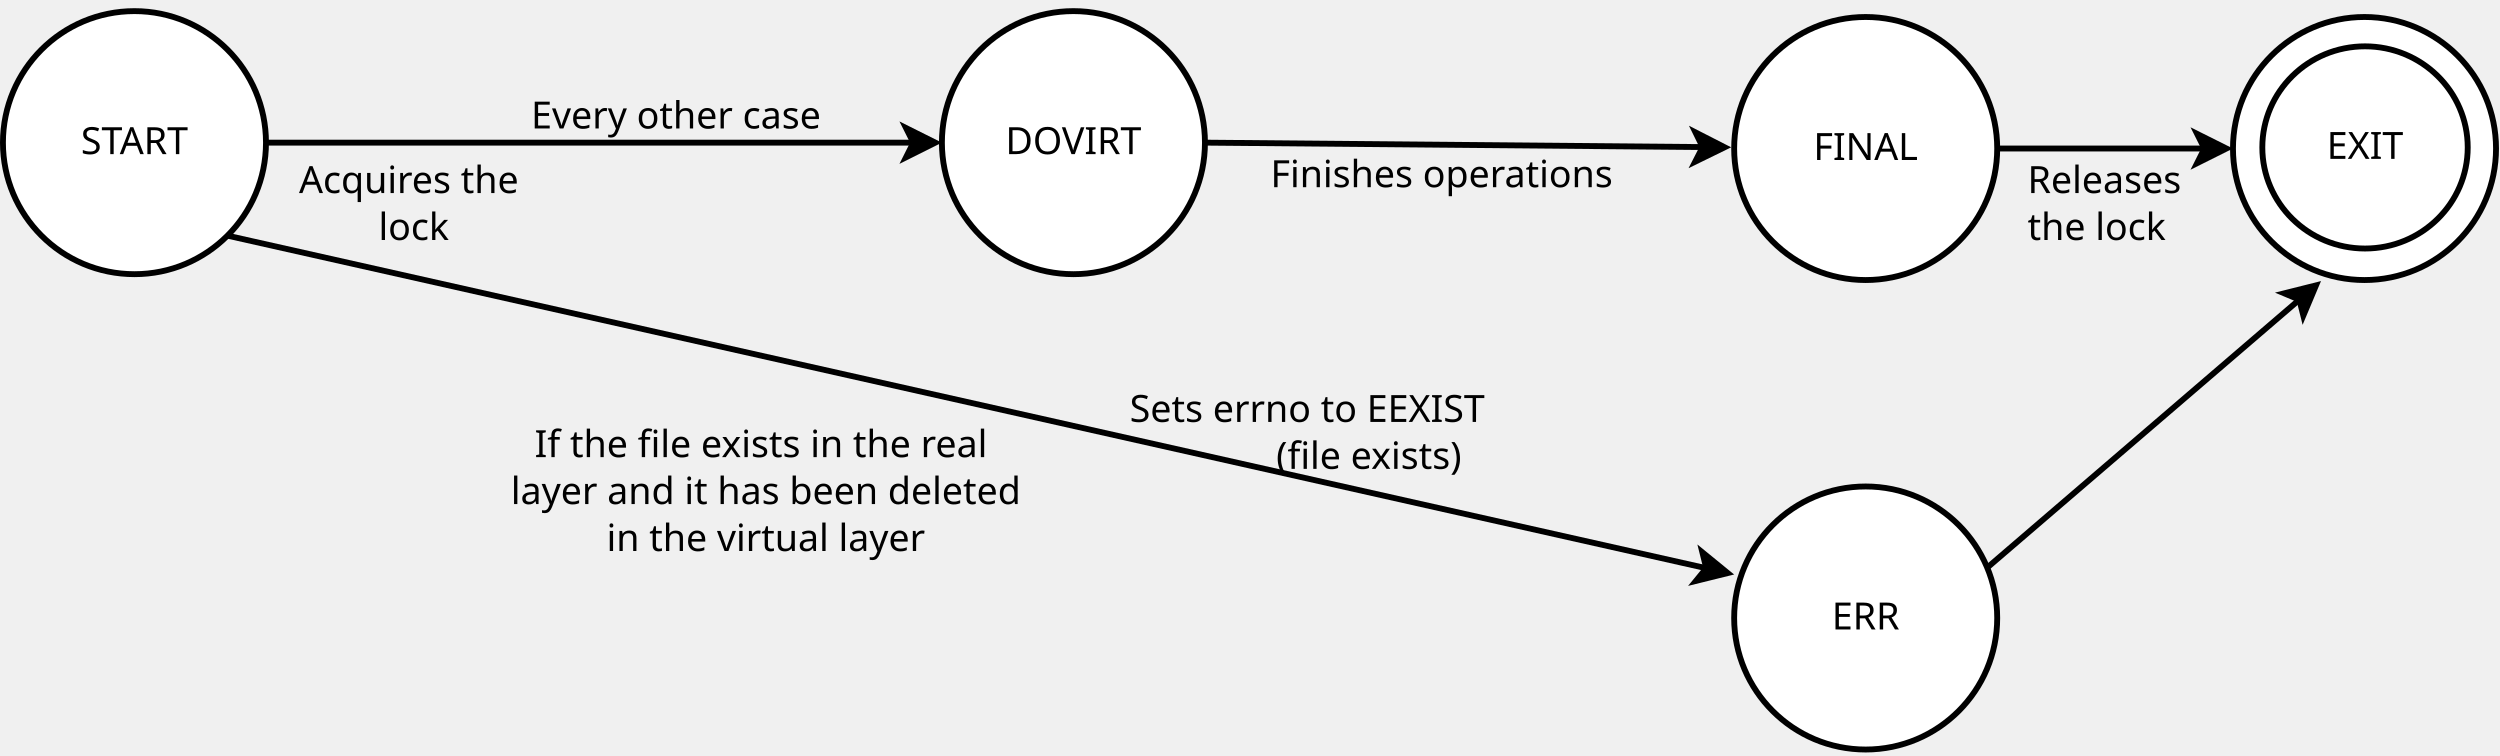
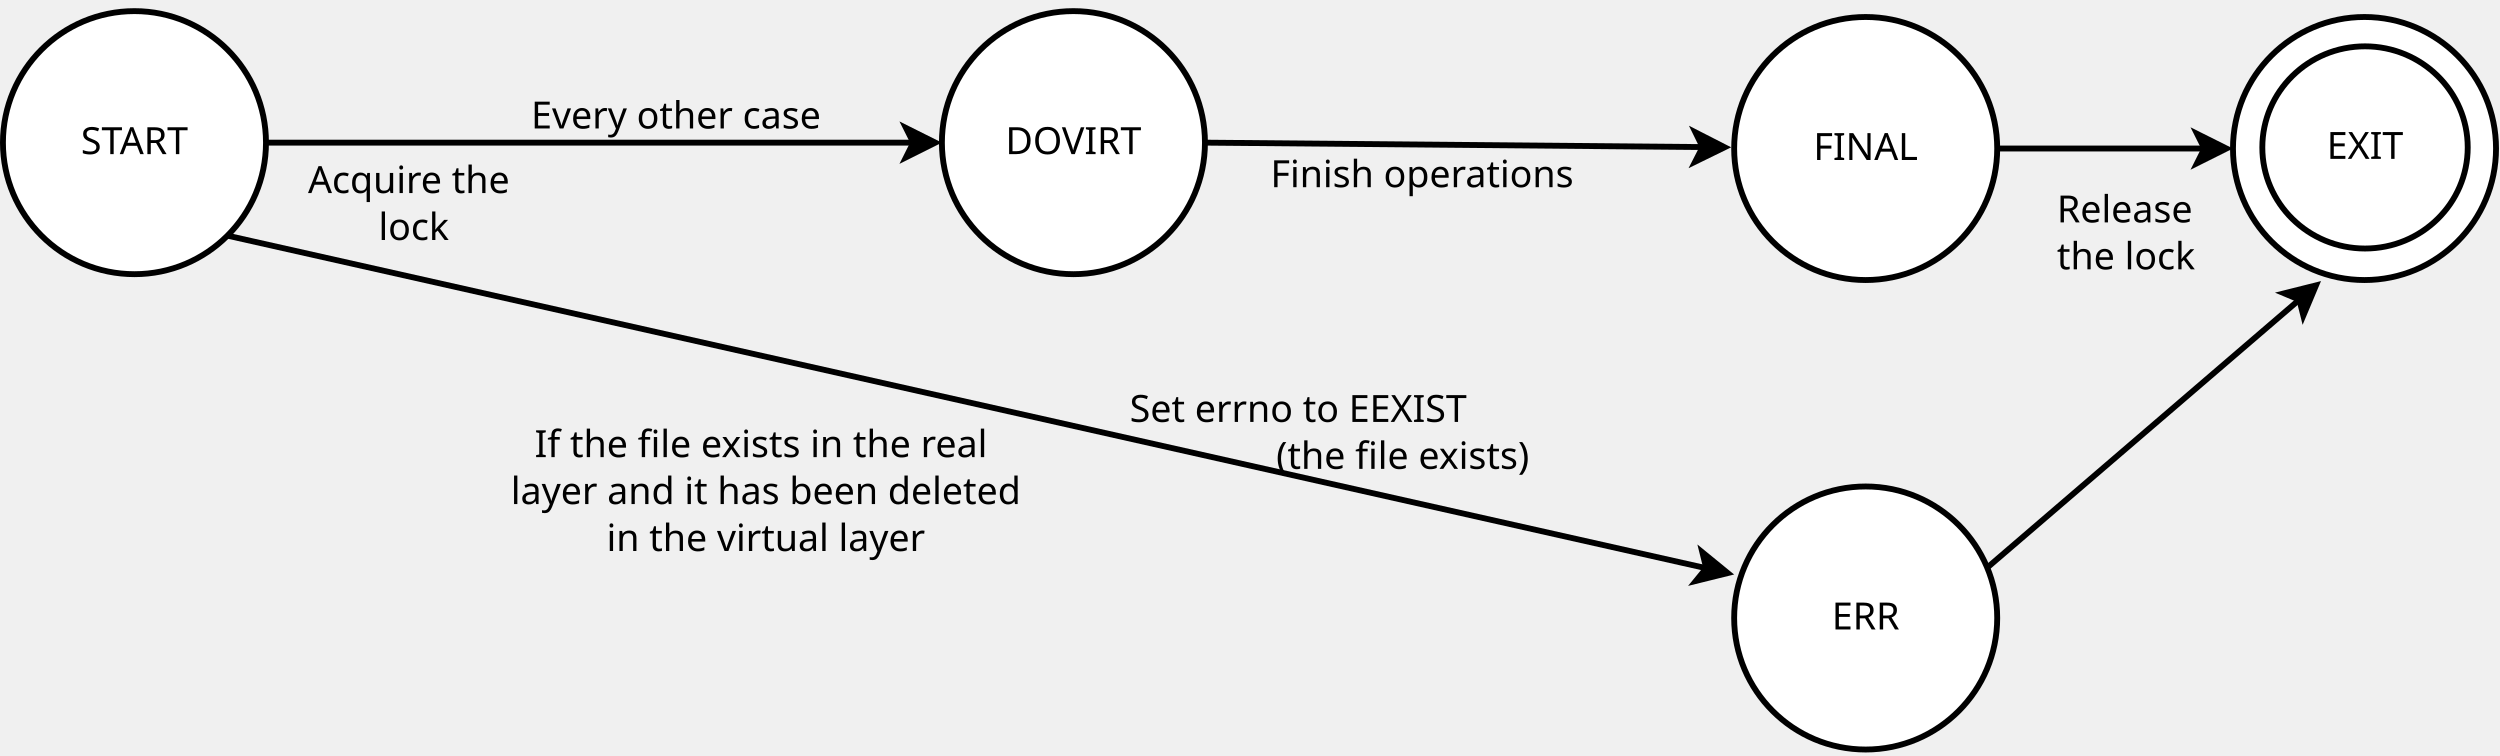
<svg xmlns="http://www.w3.org/2000/svg" width="43cm" height="13cm" viewBox="19 366 852 254">
+   <g id="Background" />
  <g id="Background" />
  <g id="Background" />
  <g id="Background" />
  <g id="Background">
    <g>
      <line style="fill: none; stroke-opacity: 1; stroke-width: 2; stroke: #000000" x1="109.649" y1="412.824" x2="330.264" y2="412.824" />
      <polygon style="fill: #000000; fill-opacity: 1; stroke-opacity: 1; stroke-width: 2; stroke: #000000" fill-rule="evenodd" points="337.764,412.824 327.764,417.824 330.264,412.824 327.764,407.824 " />
    </g>
    <text font-size="12.8" style="fill: #000000; fill-opacity: 1; stroke: none;text-anchor:start;font-family:sans-serif;font-style:normal;font-weight:normal" x="285.572" y="424.428">
      <tspan x="285.572" y="424.428" />
    </text>
    <g>
      <ellipse style="fill: #ffffff; fill-opacity: 1; stroke-opacity: 1; stroke-width: 2; stroke: #000000" cx="384.824" cy="412.824" rx="44.824" ry="44.824" />
      <text font-size="12.8" style="fill: #000000; fill-opacity: 1; stroke: none;text-anchor:middle;font-family:sans-serif;font-style:normal;font-weight:normal" x="384.824" y="416.724">
        <tspan x="384.824" y="416.724">DOVIRT</tspan>
      </text>
    </g>
    <g>
      <ellipse style="fill: #ffffff; fill-opacity: 1; stroke-opacity: 1; stroke-width: 2; stroke: #000000" cx="64.824" cy="412.824" rx="44.824" ry="44.824" />
      <text font-size="12.8" style="fill: #000000; fill-opacity: 1; stroke: none;text-anchor:middle;font-family:sans-serif;font-style:normal;font-weight:normal" x="64.824" y="416.724">
        <tspan x="64.824" y="416.724">START</tspan>
      </text>
    </g>
    <text font-size="12.8" style="fill: #000000; fill-opacity: 1; stroke: none;text-anchor:middle;font-family:sans-serif;font-style:normal;font-weight:normal" x="160" y="430">
-       <tspan x="160" y="430">Acquires the </tspan>
+       <tspan x="160" y="430">Acquire the </tspan>
      <tspan x="160" y="446">lock</tspan>
    </text>
    <g>
      <ellipse style="fill: #ffffff; fill-opacity: 1; stroke-opacity: 1; stroke-width: 2; stroke: #000000" cx="654.824" cy="414.824" rx="44.824" ry="44.824" />
      <text font-size="12.8" style="fill: #000000; fill-opacity: 1; stroke: none;text-anchor:middle;font-family:sans-serif;font-style:normal;font-weight:normal" x="654.824" y="418.724">
        <tspan x="654.824" y="418.724">FINAL</tspan>
      </text>
    </g>
    <g>
      <ellipse style="fill: #ffffff; fill-opacity: 1; stroke-opacity: 1; stroke-width: 2; stroke: #000000" cx="654.824" cy="574.824" rx="44.824" ry="44.824" />
      <text font-size="12.8" style="fill: #000000; fill-opacity: 1; stroke: none;text-anchor:middle;font-family:sans-serif;font-style:normal;font-weight:normal" x="654.824" y="578.724">
        <tspan x="654.824" y="578.724">ERR</tspan>
      </text>
    </g>
    <g>
      <ellipse style="fill: #ffffff; fill-opacity: 1; stroke-opacity: 1; stroke-width: 2; stroke: #000000" cx="824.824" cy="414.824" rx="44.824" ry="44.824" />
      <text font-size="12.8" style="fill: #000000; fill-opacity: 1; stroke: none;text-anchor:middle;font-family:sans-serif;font-style:normal;font-weight:normal" x="824.824" y="418.724">
        <tspan x="824.824" y="418.724">EXIT</tspan>
      </text>
    </g>
    <g>
      <ellipse style="fill: #ffffff; fill-opacity: 1; stroke-opacity: 1; stroke-width: 2; stroke: #000000" cx="825" cy="414.453" rx="35" ry="34.453" />
      <text font-size="12.8" style="fill: #000000; fill-opacity: 1; stroke: none;text-anchor:middle;font-family:sans-serif;font-style:normal;font-weight:normal" x="825" y="418.353">
        <tspan x="825" y="418.353">EXIT</tspan>
      </text>
    </g>
    <g>
      <line style="fill: none; stroke-opacity: 1; stroke-width: 2; stroke: #000000" x1="699.648" y1="414.824" x2="770.264" y2="414.824" />
      <polygon style="fill: #000000; fill-opacity: 1; stroke-opacity: 1; stroke-width: 2; stroke: #000000" fill-rule="evenodd" points="777.764,414.824 767.764,419.824 770.264,414.824 767.764,409.824 " />
    </g>
    <g>
      <line style="fill: none; stroke-opacity: 1; stroke-width: 2; stroke: #000000" x1="429.648" y1="412.824" x2="599.26" y2="414.331" />
      <polygon style="fill: #000000; fill-opacity: 1; stroke-opacity: 1; stroke-width: 2; stroke: #000000" fill-rule="evenodd" points="606.76,414.397 596.716,419.308 599.26,414.331 596.805,409.309 " />
    </g>
    <g>
      <line style="fill: none; stroke-opacity: 1; stroke-width: 2; stroke: #000000" x1="696.236" y1="557.67" x2="802.613" y2="466.342" />
      <polygon style="fill: #000000; fill-opacity: 1; stroke-opacity: 1; stroke-width: 2; stroke: #000000" fill-rule="evenodd" points="808.303,461.457 803.973,471.764 802.613,466.342 797.459,464.177 " />
    </g>
-     <text font-size="12.8" style="fill: #000000; fill-opacity: 1; stroke: none;text-anchor:start;font-family:sans-serif;font-style:normal;font-weight:normal" x="710" y="430">
-       <tspan x="710" y="430">Releases</tspan>
-       <tspan x="710" y="446">the lock</tspan>
+     <text font-size="12.8" style="fill: #000000; fill-opacity: 1; stroke: none;text-anchor:start;font-family:sans-serif;font-style:normal;font-weight:normal" x="720" y="440">
+       <tspan x="720" y="440">Release</tspan>
+       <tspan x="720" y="456">the lock</tspan>
    </text>
    <text font-size="12.8" style="fill: #000000; fill-opacity: 1; stroke: none;text-anchor:start;font-family:sans-serif;font-style:normal;font-weight:normal" x="452" y="428">
-       <tspan x="452" y="428">Finishes operations</tspan>
+       <tspan x="452" y="428">Finish operations</tspan>
    </text>
    <g>
      <line style="fill: none; stroke-opacity: 1; stroke-width: 2; stroke: #000000" x1="96.52" y1="444.52" x2="600.501" y2="557.864" />
      <polygon style="fill: #000000; fill-opacity: 1; stroke-opacity: 1; stroke-width: 2; stroke: #000000" fill-rule="evenodd" points="607.818,559.509 596.965,562.193 600.501,557.864 599.159,552.437 " />
    </g>
    <text font-size="12.8" style="fill: #000000; fill-opacity: 1; stroke: none;text-anchor:start;font-family:sans-serif;font-style:normal;font-weight:normal" x="240" y="390">
      <tspan x="240" y="390" />
    </text>
    <text font-size="12.8" style="fill: #000000; fill-opacity: 1; stroke: none;text-anchor:middle;font-family:sans-serif;font-style:normal;font-weight:normal" x="280" y="520">
      <tspan x="280" y="520">If the file exists in the real  </tspan>
      <tspan xml:space="preserve" x="280" y="536"> layer and it has been deleted</tspan>
      <tspan x="280" y="552">in the virtual layer</tspan>
    </text>
    <text font-size="12.8" style="fill: #000000; fill-opacity: 1; stroke: none;text-anchor:start;font-family:sans-serif;font-style:normal;font-weight:normal" x="200" y="408">
      <tspan x="200" y="408">Every other case</tspan>
    </text>
    <text font-size="12.8" style="fill: #000000; fill-opacity: 1; stroke: none;text-anchor:start;font-family:sans-serif;font-style:normal;font-weight:normal" x="404" y="508">
-       <tspan x="404" y="508">Sets errno to EEXIST</tspan>
-       <tspan xml:space="preserve" x="404" y="524">               (file exists)</tspan>
+       <tspan x="404" y="508">Set errno to EEXIST</tspan>
+       <tspan xml:space="preserve" x="404" y="524">               (the file exists)</tspan>
    </text>
  </g>
</svg>
